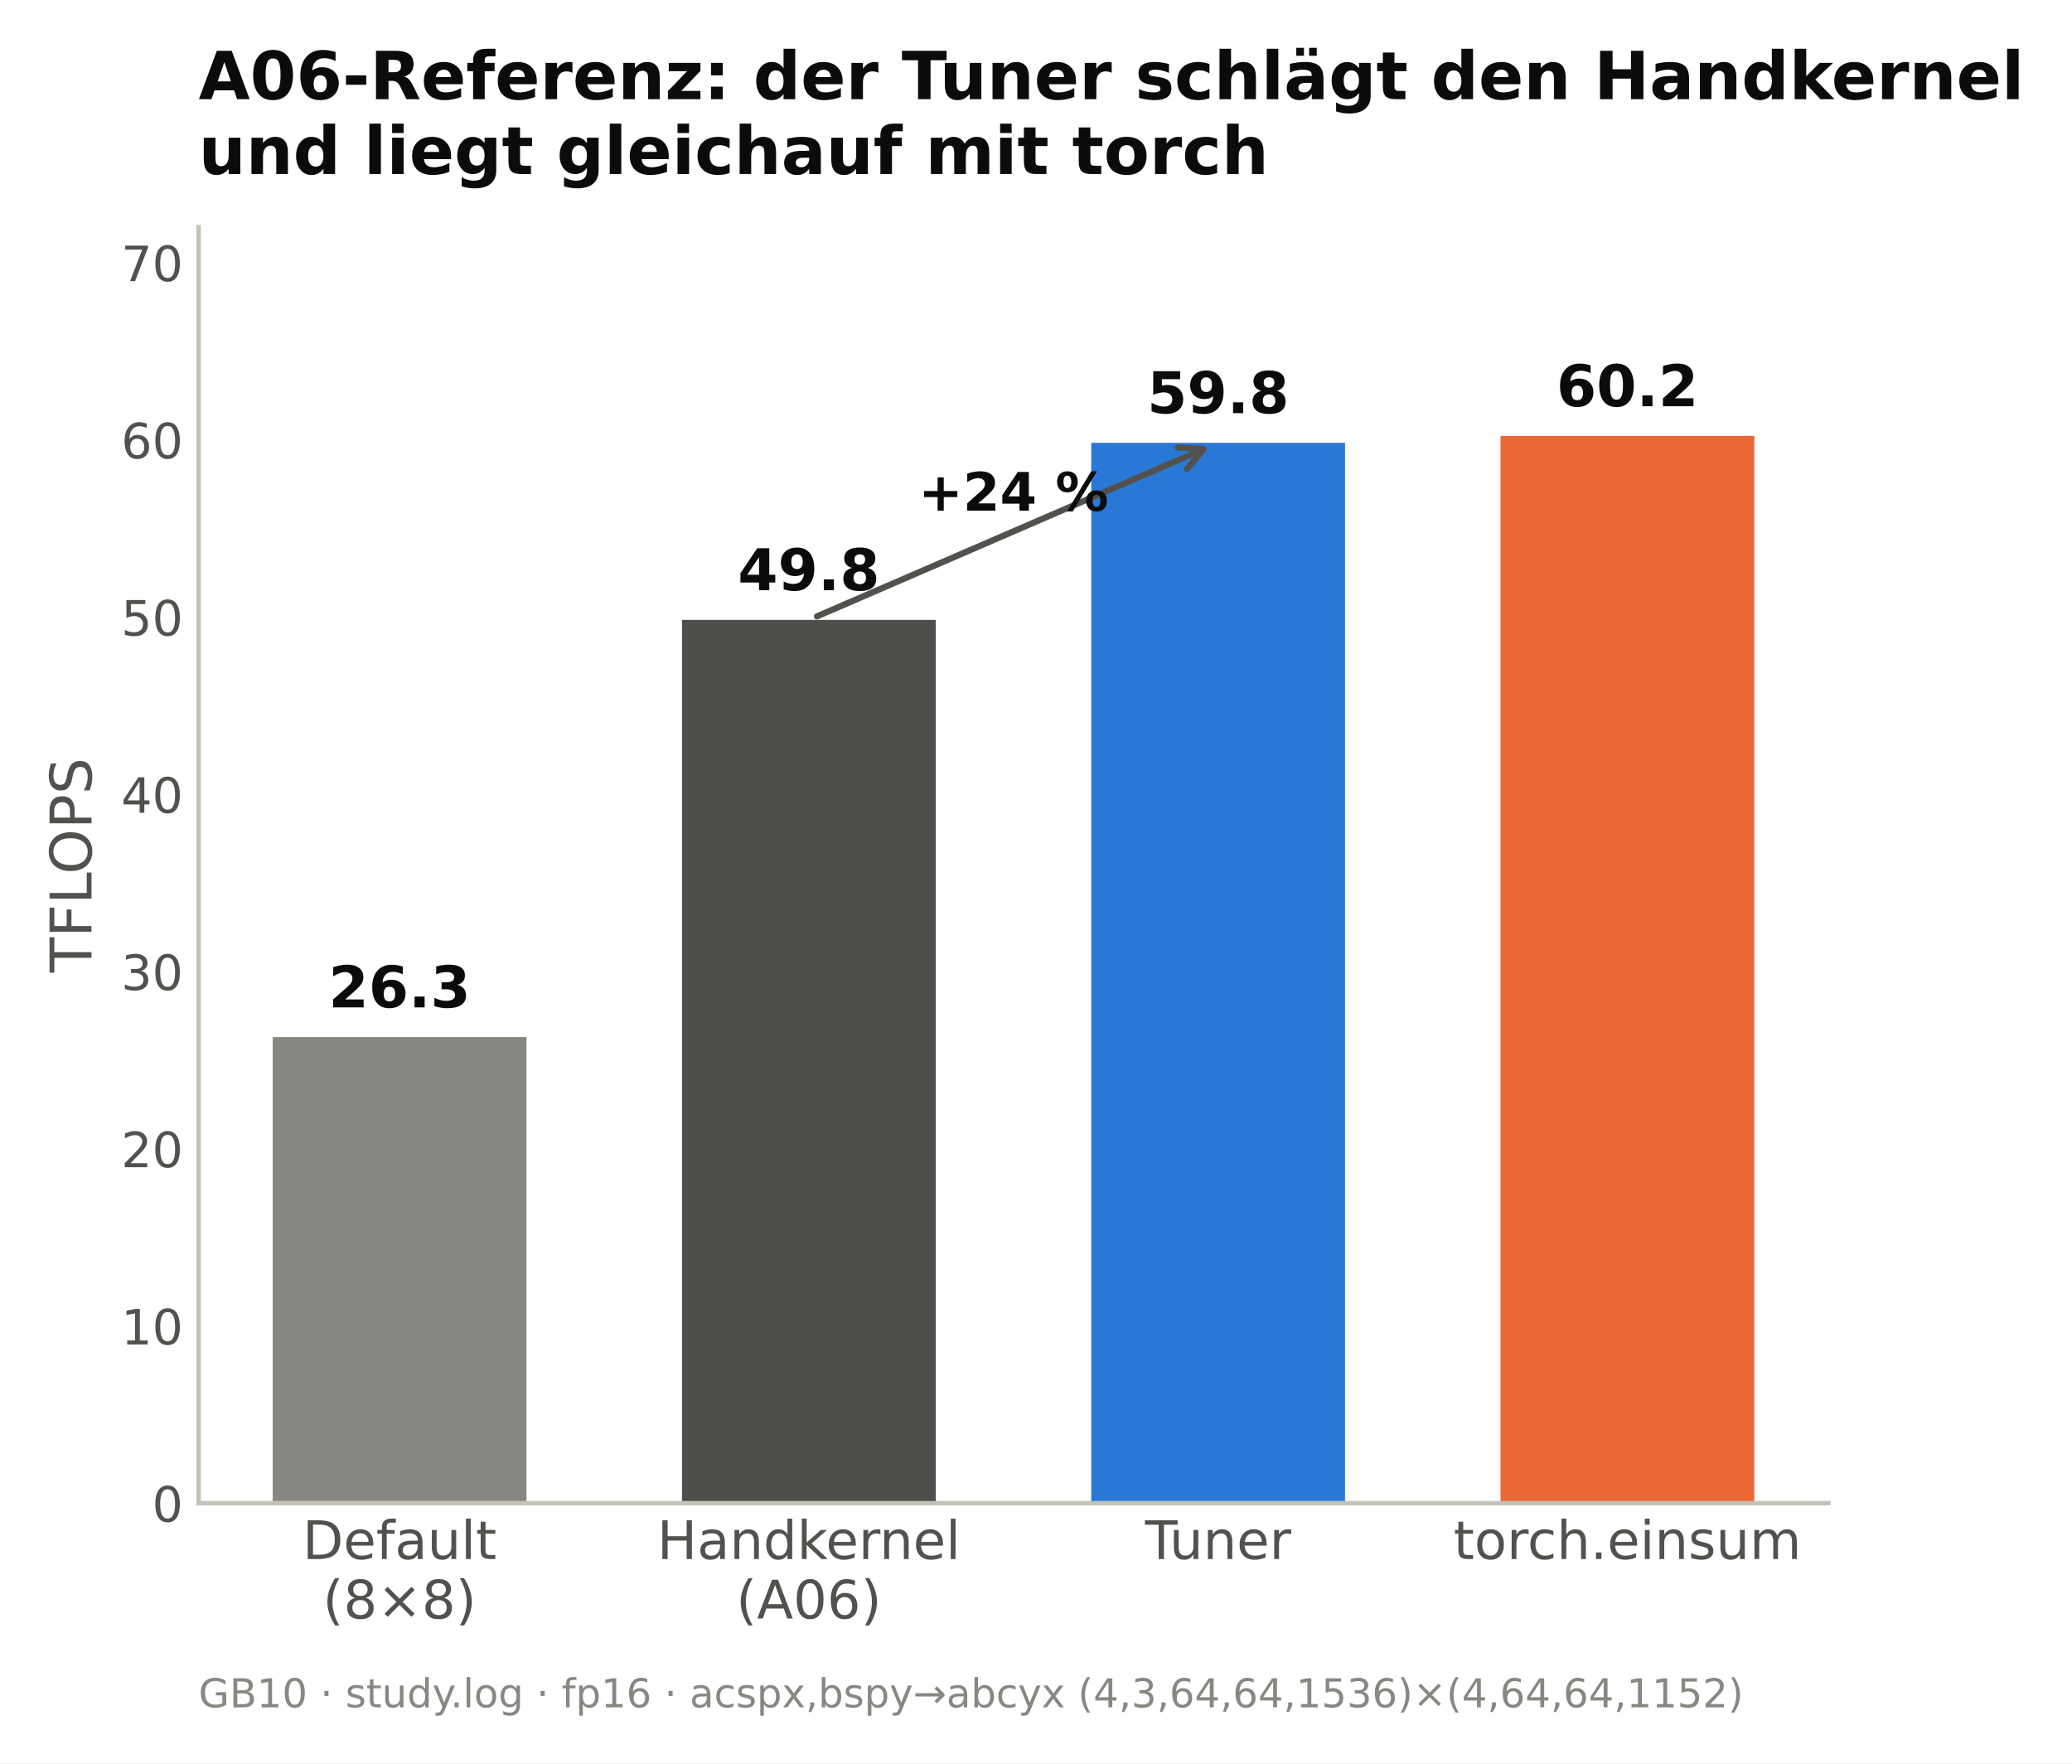
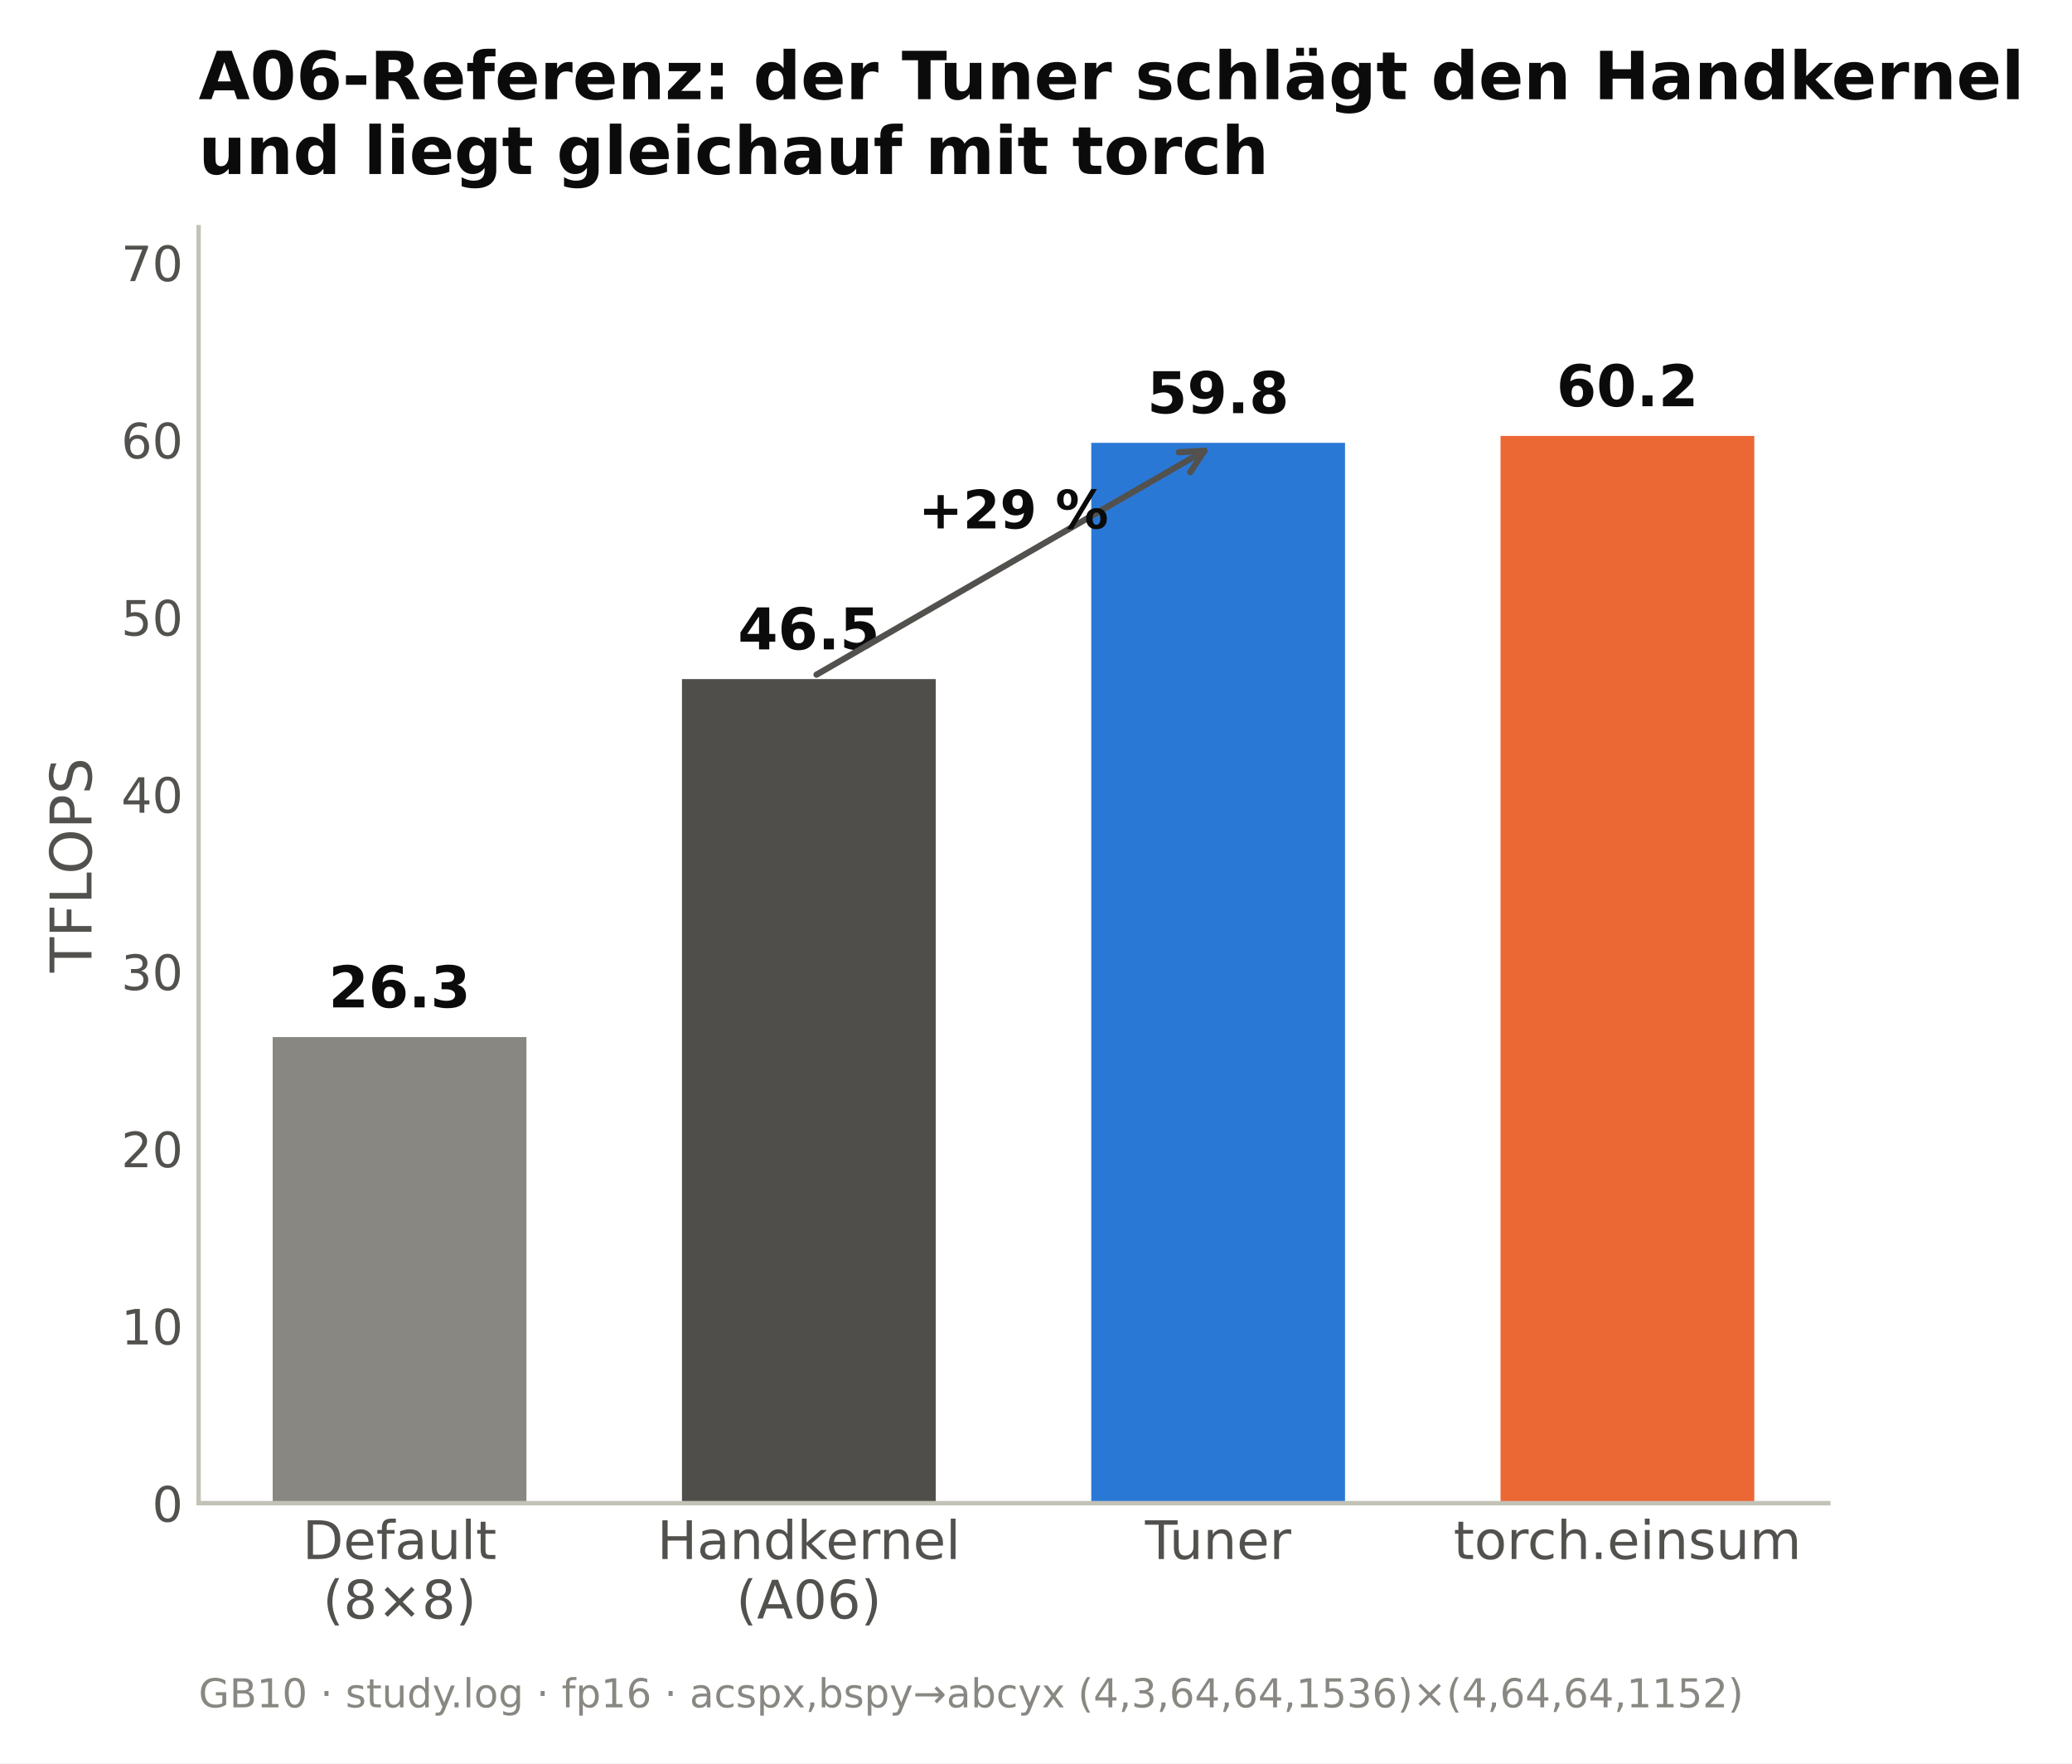
<svg xmlns="http://www.w3.org/2000/svg" width="468.21pt" height="398.408pt" viewBox="0 0 468.21 398.408" version="1.1">
  <defs>
    <style type="text/css">*{stroke-linejoin: round; stroke-linecap: butt}</style>
  </defs>
  <g id="figure_1">
    <g id="patch_1">
      <path d="M 0 398.408  L 468.21 398.408  L 468.21 -0  L 0 -0  z " style="fill: #ffffff" />
    </g>
    <g id="axes_1">
      <g id="patch_2">
        <path d="M 44.879 339.611  L 413.159 339.611  L 413.159 51.322  L 44.879 51.322  z " style="fill: #ffffff" />
      </g>
      <g id="matplotlib.axis_1">
        <g id="xtick_1">
          <g id="line2d_1" />
          <g id="text_1">
            <text style="font-size: 12px; font-family: 'DejaVu Sans', 'Arial', 'Helvetica', sans-serif; fill: #52514e" transform="translate(68.36728 352.2286)">Default</text>
            <text style="font-size: 12px; font-family: 'DejaVu Sans', 'Arial', 'Helvetica', sans-serif; fill: #52514e" transform="translate(72.94509 365.666)">(8×8)</text>
          </g>
        </g>
        <g id="xtick_2">
          <g id="line2d_2" />
          <g id="text_2">
            <text style="font-size: 12px; font-family: 'DejaVu Sans', 'Arial', 'Helvetica', sans-serif; fill: #52514e" transform="translate(148.5038 352.2286)">Handkernel</text>
            <text style="font-size: 12px; font-family: 'DejaVu Sans', 'Arial', 'Helvetica', sans-serif; fill: #52514e" transform="translate(166.3547 365.666)">(A06)</text>
          </g>
        </g>
        <g id="xtick_3">
          <g id="line2d_3" />
          <g id="text_3">
            <text style="font-size: 12px; font-family: 'DejaVu Sans', 'Arial', 'Helvetica', sans-serif; text-anchor: middle; fill: #52514e" x="275.262" y="352.229" transform="rotate(-0 275.2622 352.2286)">Tuner</text>
          </g>
        </g>
        <g id="xtick_4">
          <g id="line2d_4" />
          <g id="text_4">
            <text style="font-size: 12px; font-family: 'DejaVu Sans', 'Arial', 'Helvetica', sans-serif; text-anchor: middle; fill: #52514e" x="367.748" y="352.229" transform="rotate(-0 367.7483 352.2286)">torch.einsum</text>
          </g>
        </g>
      </g>
      <g id="matplotlib.axis_2">
        <g id="ytick_1">
          <g id="line2d_5" />
          <g id="text_5">
            <text style="font-size: 11px; font-family: 'DejaVu Sans', 'Arial', 'Helvetica', sans-serif; text-anchor: end; fill: #52514e" x="41.379" y="343.79" transform="rotate(-0 41.37906 343.7896)">0</text>
          </g>
        </g>
        <g id="ytick_2">
          <g id="line2d_6" />
          <g id="text_6">
            <text style="font-size: 11px; font-family: 'DejaVu Sans', 'Arial', 'Helvetica', sans-serif; text-anchor: end; fill: #52514e" x="41.379" y="303.75" transform="rotate(-0 41.37906 303.7496)">10</text>
          </g>
        </g>
        <g id="ytick_3">
          <g id="line2d_7" />
          <g id="text_7">
            <text style="font-size: 11px; font-family: 'DejaVu Sans', 'Arial', 'Helvetica', sans-serif; text-anchor: end; fill: #52514e" x="41.379" y="263.71" transform="rotate(-0 41.37906 263.7096)">20</text>
          </g>
        </g>
        <g id="ytick_4">
          <g id="line2d_8" />
          <g id="text_8">
            <text style="font-size: 11px; font-family: 'DejaVu Sans', 'Arial', 'Helvetica', sans-serif; text-anchor: end; fill: #52514e" x="41.379" y="223.67" transform="rotate(-0 41.37906 223.6696)">30</text>
          </g>
        </g>
        <g id="ytick_5">
          <g id="line2d_9" />
          <g id="text_9">
            <text style="font-size: 11px; font-family: 'DejaVu Sans', 'Arial', 'Helvetica', sans-serif; text-anchor: end; fill: #52514e" x="41.379" y="183.63" transform="rotate(-0 41.37906 183.6296)">40</text>
          </g>
        </g>
        <g id="ytick_6">
          <g id="line2d_10" />
          <g id="text_10">
            <text style="font-size: 11px; font-family: 'DejaVu Sans', 'Arial', 'Helvetica', sans-serif; text-anchor: end; fill: #52514e" x="41.379" y="143.59" transform="rotate(-0 41.37906 143.5896)">50</text>
          </g>
        </g>
        <g id="ytick_7">
          <g id="line2d_11" />
          <g id="text_11">
            <text style="font-size: 11px; font-family: 'DejaVu Sans', 'Arial', 'Helvetica', sans-serif; text-anchor: end; fill: #52514e" x="41.379" y="103.55" transform="rotate(-0 41.37906 103.5496)">60</text>
          </g>
        </g>
        <g id="ytick_8">
          <g id="line2d_12" />
          <g id="text_12">
            <text style="font-size: 11px; font-family: 'DejaVu Sans', 'Arial', 'Helvetica', sans-serif; text-anchor: end; fill: #52514e" x="41.379" y="63.51" transform="rotate(-0 41.37906 63.50964)">70</text>
          </g>
        </g>
        <g id="text_13">
          <text style="font-size: 13px; font-family: 'DejaVu Sans', 'Arial', 'Helvetica', sans-serif; text-anchor: middle; fill: #52514e" x="20.678" y="195.466" transform="rotate(-90 20.67797 195.4665)">TFLOPS</text>
        </g>
      </g>
      <g id="patch_3">
-         <path d="M 61.619 339.611  L 118.96 339.611  L 118.96 234.305  L 61.619 234.305  z " clip-path="url(#p695d958f8c)" style="fill: #898781" />
+         <path d="M 61.619 339.611  L 118.96 339.611  L 118.96 234.305  L 61.619 234.305  z " clip-path="url(#p7e232f8f9b)" style="fill: #898781" />
      </g>
      <g id="patch_4">
-         <path d="M 154.105 339.611  L 211.447 339.611  L 211.447 140.051  L 154.105 140.051  z " clip-path="url(#p695d958f8c)" style="fill: #4f4e4a" />
+         <path d="M 154.105 339.611  L 211.447 339.611  L 211.447 153.424  L 154.105 153.424  z " clip-path="url(#p7e232f8f9b)" style="fill: #4f4e4a" />
      </g>
      <g id="patch_5">
-         <path d="M 246.591 339.611  L 303.933 339.611  L 303.933 100.051  L 246.591 100.051  z " clip-path="url(#p695d958f8c)" style="fill: #2a78d6" />
+         <path d="M 246.591 339.611  L 303.933 339.611  L 303.933 100.051  L 246.591 100.051  z " clip-path="url(#p7e232f8f9b)" style="fill: #2a78d6" />
      </g>
      <g id="patch_6">
-         <path d="M 339.078 339.611  L 396.419 339.611  L 396.419 98.49  L 339.078 98.49  z " clip-path="url(#p695d958f8c)" style="fill: #eb6834" />
+         <path d="M 339.078 339.611  L 396.419 339.611  L 396.419 98.49  L 339.078 98.49  z " clip-path="url(#p7e232f8f9b)" style="fill: #eb6834" />
      </g>
      <g id="patch_7">
        <path d="M 44.879 339.611  L 44.879 51.322  " style="fill: none; stroke: #c3c2b7; stroke-linejoin: miter; stroke-linecap: square" />
      </g>
      <g id="patch_8">
        <path d="M 44.879 339.611  L 413.159 339.611  " style="fill: none; stroke: #c3c2b7; stroke-linejoin: miter; stroke-linecap: square" />
      </g>
      <g id="text_14">
        <text style="font-weight: 700; font-size: 13px; font-family: 'DejaVu Sans', 'Arial', 'Helvetica', sans-serif; text-anchor: middle; fill: #0b0b0b" x="90.29" y="227.602" transform="rotate(-0 90.28978 227.6017)">26.3</text>
      </g>
      <g id="text_15">
-         <text style="font-weight: 700; font-size: 13px; font-family: 'DejaVu Sans', 'Arial', 'Helvetica', sans-serif; text-anchor: middle; fill: #0b0b0b" x="182.776" y="133.348" transform="rotate(-0 182.776 133.3475)">49.8</text>
+         <text style="font-weight: 700; font-size: 13px; font-family: 'DejaVu Sans', 'Arial', 'Helvetica', sans-serif; text-anchor: middle; fill: #0b0b0b" x="182.776" y="146.721" transform="rotate(-0 182.776 146.7209)">46.5</text>
      </g>
      <g id="text_16">
        <text style="font-weight: 700; font-size: 13px; font-family: 'DejaVu Sans', 'Arial', 'Helvetica', sans-serif; text-anchor: middle; fill: #0b0b0b" x="275.262" y="93.348" transform="rotate(-0 275.2622 93.34759)">59.8</text>
      </g>
      <g id="text_17">
        <text style="font-weight: 700; font-size: 13px; font-family: 'DejaVu Sans', 'Arial', 'Helvetica', sans-serif; text-anchor: middle; fill: #0b0b0b" x="367.748" y="91.786" transform="rotate(-0 367.7483 91.78603)">60.2</text>
      </g>
      <g id="patch_9">
-         <path d="M 184.613 139.256  Q 229.021 120.05 271.991 101.466  " style="fill: none; stroke: #52514e; stroke-width: 1.4; stroke-linecap: round" />
-         <path d="M 266.187 101.144  L 271.991 101.466  L 268.251 105.916  " style="fill: none; stroke: #52514e; stroke-width: 1.4; stroke-linecap: round" />
+         <path d="M 184.506 152.426  Q 229.019 126.738 272.175 101.833  " style="fill: none; stroke: #52514e; stroke-width: 1.4; stroke-linecap: round" />
+         <path d="M 266.372 102.18  L 272.175 101.833  L 268.971 106.684  " style="fill: none; stroke: #52514e; stroke-width: 1.4; stroke-linecap: round" />
      </g>
      <g id="text_18">
-         <text style="font-weight: 700; font-size: 12px; font-family: 'DejaVu Sans', 'Arial', 'Helvetica', sans-serif; text-anchor: middle; fill: #0b0b0b" x="229.019" y="115.386" transform="rotate(-0 229.0191 115.3865)">+24 %</text>
+         <text style="font-weight: 700; font-size: 12px; font-family: 'DejaVu Sans', 'Arial', 'Helvetica', sans-serif; text-anchor: middle; fill: #0b0b0b" x="229.019" y="119.391" transform="rotate(-0 229.0191 119.3905)">+29 %</text>
      </g>
      <g id="text_19">
        <text style="font-size: 9px; font-family: 'DejaVu Sans', 'Arial', 'Helvetica', sans-serif; text-anchor: start; fill: #898781" x="44.879" y="385.737" transform="rotate(-0 44.87906 385.7366)">GB10 · study.log · fp16 · acspx,bspy→abcyx  (4,3,64,64,1536)×(4,64,64,1152)</text>
      </g>
      <g id="text_20">
        <text style="font-weight: 700; font-size: 15px; font-family: 'DejaVu Sans', 'Arial', 'Helvetica', sans-serif; fill: #0b0b0b" transform="translate(44.87906 22.40859)">A06-Referenz: der Tuner schlägt den Handkernel</text>
        <text style="font-weight: 700; font-size: 15px; font-family: 'DejaVu Sans', 'Arial', 'Helvetica', sans-serif; fill: #0b0b0b" transform="translate(44.87906 39.3225)">und liegt gleichauf mit torch</text>
      </g>
    </g>
  </g>
  <defs>
-     <clipPath id="p695d958f8c">
+     <clipPath id="p7e232f8f9b">
      <rect x="44.879" y="51.322" width="368.28" height="288.288" />
    </clipPath>
  </defs>
</svg>
